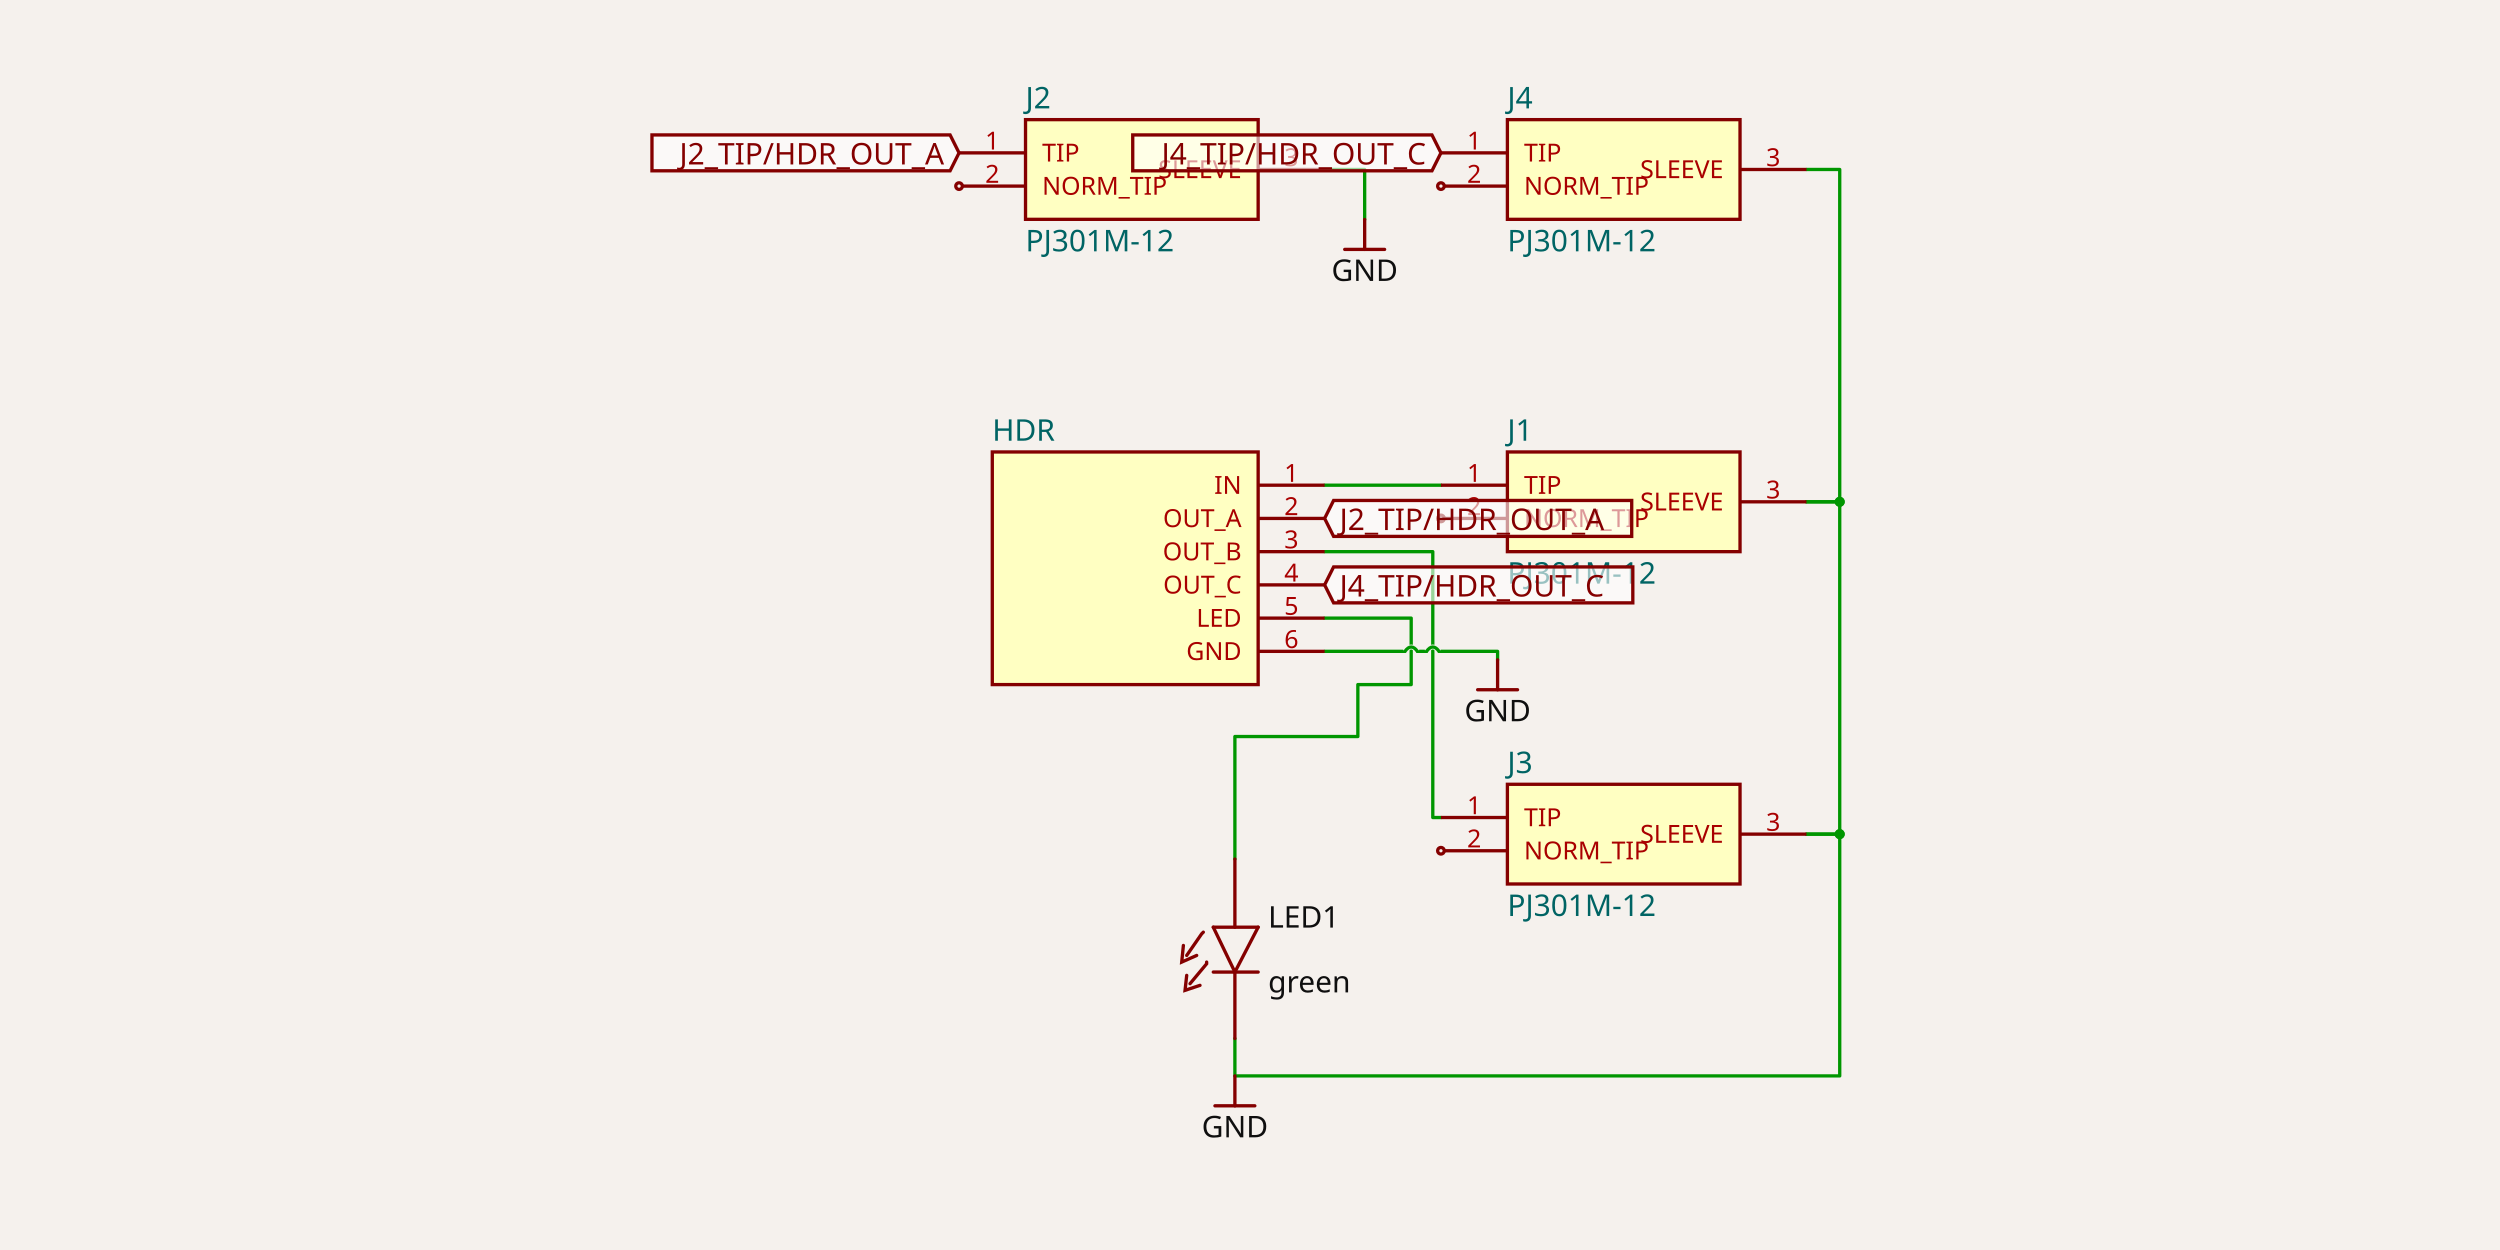
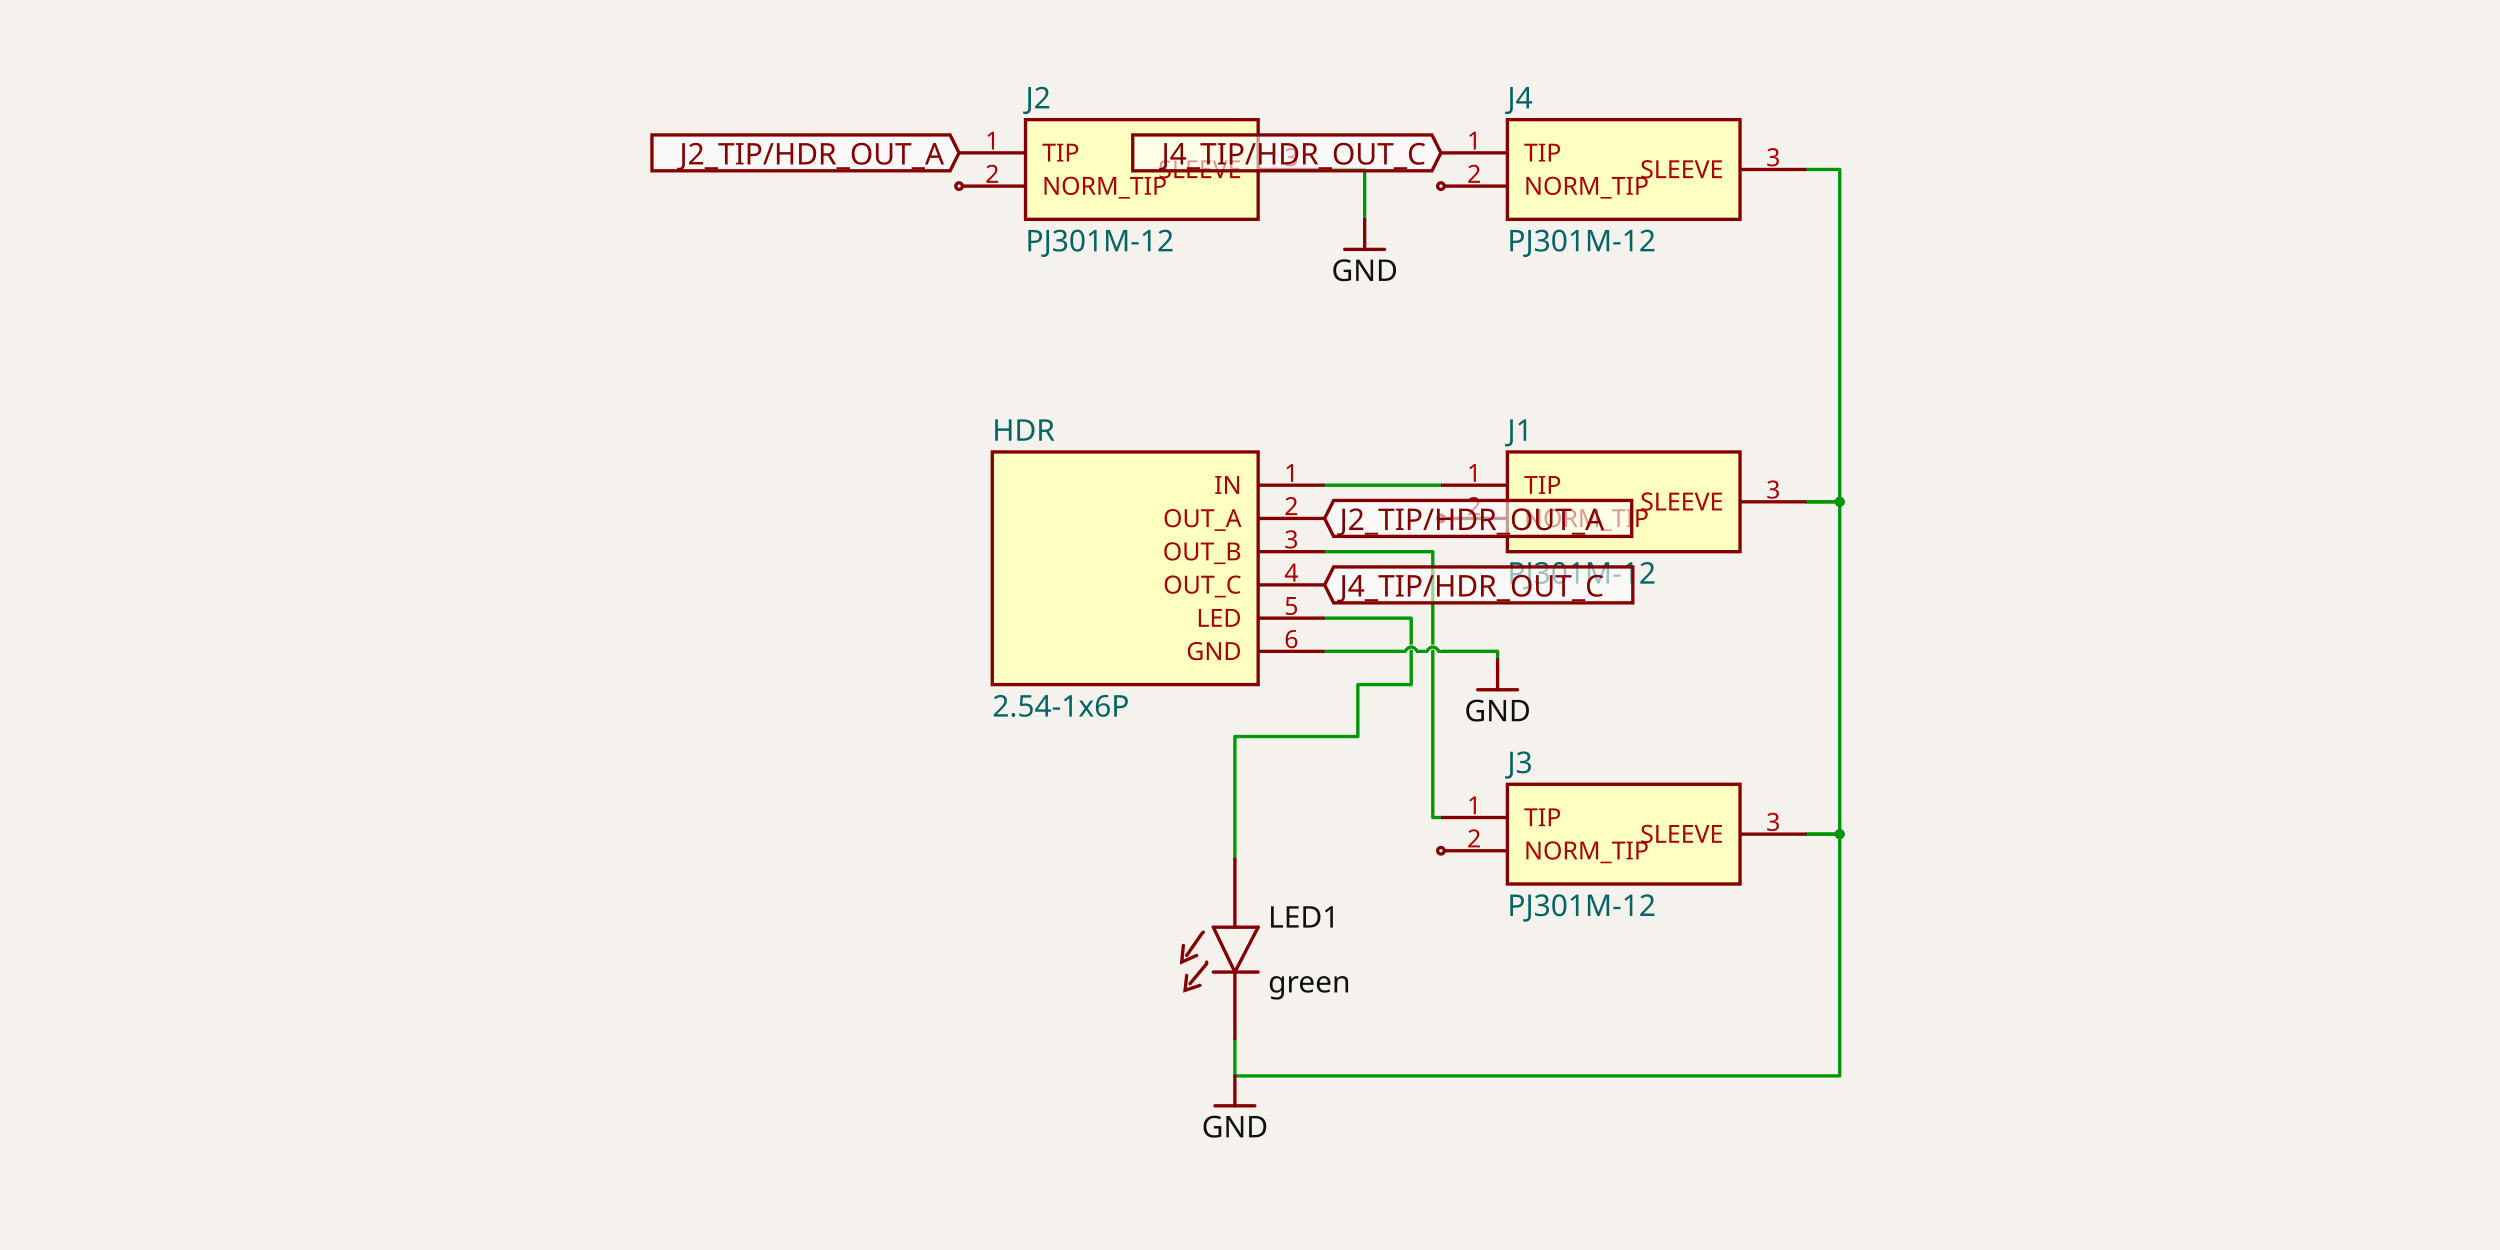
<svg xmlns="http://www.w3.org/2000/svg" class="tscircuit-schematic" width="1200" height="600" style="background-color: rgb(245, 241, 237)" data-real-to-screen-transform="matrix(79.7582439007,0,0,-79.7582439007,540.1068760468,272.7731941404)">
  <style>
              .boundary { fill: rgb(245, 241, 237); }
              .schematic-boundary { fill: none; stroke: #fff; }
              .component { fill: none; stroke: rgb(132, 0, 0); }
              .chip { fill: rgb(255, 255, 194); stroke: rgb(132, 0, 0); }
              .component-pin { fill: none; stroke: rgb(132, 0, 0); }
              /* Basic per-trace hover fallback */
              .trace:hover {
                filter: invert(1);
              }
              .trace:hover .trace-crossing-outline {
                opacity: 0;
              }
              .trace:hover .trace-junction {
                filter: invert(1);
              }
              /* Net-hover highlighting: when a trace or its overlays are hovered,
                 invert color for all traces (base + overlays) sharing the same
                 subcircuit connectivity key. Also hide crossing outline during hover. */
              svg:has(:is(g.trace[data-subcircuit-connectivity-map-key="unnamedsubcircuitsubcircuit_source_group_0_connectivity_net0"], g.trace-overlays[data-subcircuit-connectivity-map-key="unnamedsubcircuitsubcircuit_source_group_0_connectivity_net0"]):hover) :is(g.trace[data-subcircuit-connectivity-map-key="unnamedsubcircuitsubcircuit_source_group_0_connectivity_net0"], g.trace-overlays[data-subcircuit-connectivity-map-key="unnamedsubcircuitsubcircuit_source_group_0_connectivity_net0"]) { filter: invert(1); }
svg:has(:is(g.trace[data-subcircuit-connectivity-map-key="unnamedsubcircuitsubcircuit_source_group_0_connectivity_net0"], g.trace-overlays[data-subcircuit-connectivity-map-key="unnamedsubcircuitsubcircuit_source_group_0_connectivity_net0"]):hover) g.trace-overlays[data-subcircuit-connectivity-map-key="unnamedsubcircuitsubcircuit_source_group_0_connectivity_net0"] .trace-crossing-outline { opacity: 0; }
svg:has(:is(g.trace[data-subcircuit-connectivity-map-key="unnamedsubcircuitsubcircuit_source_group_0_connectivity_net6"], g.trace-overlays[data-subcircuit-connectivity-map-key="unnamedsubcircuitsubcircuit_source_group_0_connectivity_net6"]):hover) :is(g.trace[data-subcircuit-connectivity-map-key="unnamedsubcircuitsubcircuit_source_group_0_connectivity_net6"], g.trace-overlays[data-subcircuit-connectivity-map-key="unnamedsubcircuitsubcircuit_source_group_0_connectivity_net6"]) { filter: invert(1); }
svg:has(:is(g.trace[data-subcircuit-connectivity-map-key="unnamedsubcircuitsubcircuit_source_group_0_connectivity_net6"], g.trace-overlays[data-subcircuit-connectivity-map-key="unnamedsubcircuitsubcircuit_source_group_0_connectivity_net6"]):hover) g.trace-overlays[data-subcircuit-connectivity-map-key="unnamedsubcircuitsubcircuit_source_group_0_connectivity_net6"] .trace-crossing-outline { opacity: 0; }
svg:has(:is(g.trace[data-subcircuit-connectivity-map-key="unnamedsubcircuitsubcircuit_source_group_0_connectivity_net2"], g.trace-overlays[data-subcircuit-connectivity-map-key="unnamedsubcircuitsubcircuit_source_group_0_connectivity_net2"]):hover) :is(g.trace[data-subcircuit-connectivity-map-key="unnamedsubcircuitsubcircuit_source_group_0_connectivity_net2"], g.trace-overlays[data-subcircuit-connectivity-map-key="unnamedsubcircuitsubcircuit_source_group_0_connectivity_net2"]) { filter: invert(1); }
svg:has(:is(g.trace[data-subcircuit-connectivity-map-key="unnamedsubcircuitsubcircuit_source_group_0_connectivity_net2"], g.trace-overlays[data-subcircuit-connectivity-map-key="unnamedsubcircuitsubcircuit_source_group_0_connectivity_net2"]):hover) g.trace-overlays[data-subcircuit-connectivity-map-key="unnamedsubcircuitsubcircuit_source_group_0_connectivity_net2"] .trace-crossing-outline { opacity: 0; }
svg:has(:is(g.trace[data-subcircuit-connectivity-map-key="unnamedsubcircuitsubcircuit_source_group_0_connectivity_net4"], g.trace-overlays[data-subcircuit-connectivity-map-key="unnamedsubcircuitsubcircuit_source_group_0_connectivity_net4"]):hover) :is(g.trace[data-subcircuit-connectivity-map-key="unnamedsubcircuitsubcircuit_source_group_0_connectivity_net4"], g.trace-overlays[data-subcircuit-connectivity-map-key="unnamedsubcircuitsubcircuit_source_group_0_connectivity_net4"]) { filter: invert(1); }
svg:has(:is(g.trace[data-subcircuit-connectivity-map-key="unnamedsubcircuitsubcircuit_source_group_0_connectivity_net4"], g.trace-overlays[data-subcircuit-connectivity-map-key="unnamedsubcircuitsubcircuit_source_group_0_connectivity_net4"]):hover) g.trace-overlays[data-subcircuit-connectivity-map-key="unnamedsubcircuitsubcircuit_source_group_0_connectivity_net4"] .trace-crossing-outline { opacity: 0; }
              .text { font-family: sans-serif; fill: rgb(0, 150, 0); }
              .pin-number { fill: rgb(169, 0, 0); }
              .port-label { fill: rgb(0, 100, 100); }
              .component-name { fill: rgb(0, 100, 100); }
              
            </style>
  <rect class="boundary" x="0" y="0" width="1200" height="600" />
  <g class="trace sch-trace" data-layer="base" data-circuit-json-type="schematic_trace" data-schematic-trace-id="schematic_trace_0" data-subcircuit-connectivity-map-key="unnamedsubcircuitsubcircuit_source_group_0_connectivity_net0">
    <path d="M 691.648 232.894 L 635.817 232.894" class="trace-invisible-hover-outline sch-trace-hitbox" stroke="rgb(0, 150, 0)" fill="none" stroke-width="12.761px" stroke-linecap="round" opacity="0" stroke-linejoin="round" />
    <path class="sch-trace-path" d="M 691.648 232.894 L 635.817 232.894" stroke="rgb(0, 150, 0)" fill="none" stroke-width="1.595px" stroke-linecap="round" stroke-linejoin="round" />
  </g>
  <g class="trace sch-trace" data-layer="base" data-circuit-json-type="schematic_trace" data-schematic-trace-id="schematic_trace_1" data-subcircuit-connectivity-map-key="unnamedsubcircuitsubcircuit_source_group_0_connectivity_net6">
    <path d="M 867.116 400.386 L 883.067 400.386 L 883.067 240.87 L 867.116 240.87" class="trace-invisible-hover-outline sch-trace-hitbox" stroke="rgb(0, 150, 0)" fill="none" stroke-width="12.761px" stroke-linecap="round" opacity="0" stroke-linejoin="round" />
    <path class="sch-trace-path" d="M 867.116 400.386 L 883.067 400.386 L 883.067 240.87 L 867.116 240.87" stroke="rgb(0, 150, 0)" fill="none" stroke-width="1.595px" stroke-linecap="round" stroke-linejoin="round" />
  </g>
  <g class="trace sch-trace" data-layer="base" data-circuit-json-type="schematic_trace" data-schematic-trace-id="schematic_trace_2" data-subcircuit-connectivity-map-key="unnamedsubcircuitsubcircuit_source_group_0_connectivity_net6">
    <path d="M 867.116 81.353 L 883.067 81.353 L 883.067 240.87 L 867.116 240.87" class="trace-invisible-hover-outline sch-trace-hitbox" stroke="rgb(0, 150, 0)" fill="none" stroke-width="12.761px" stroke-linecap="round" opacity="0" stroke-linejoin="round" />
    <path class="sch-trace-path" d="M 867.116 81.353 L 883.067 81.353 L 883.067 240.87 L 867.116 240.87" stroke="rgb(0, 150, 0)" fill="none" stroke-width="1.595px" stroke-linecap="round" stroke-linejoin="round" />
  </g>
  <g class="trace sch-trace" data-layer="base" data-circuit-json-type="schematic_trace" data-schematic-trace-id="schematic_trace_3" data-subcircuit-connectivity-map-key="unnamedsubcircuitsubcircuit_source_group_0_connectivity_net6">
    <path d="M 592.747 498.489 L 592.747 500.483 L 592.747 516.435 L 883.067 516.435 L 883.067 400.386 L 867.116 400.386" class="trace-invisible-hover-outline sch-trace-hitbox" stroke="rgb(0, 150, 0)" fill="none" stroke-width="12.761px" stroke-linecap="round" opacity="0" stroke-linejoin="round" />
    <path class="sch-trace-path" d="M 592.747 498.489 L 592.747 500.483 L 592.747 516.435 L 883.067 516.435 L 883.067 400.386 L 867.116 400.386" stroke="rgb(0, 150, 0)" fill="none" stroke-width="1.595px" stroke-linecap="round" stroke-linejoin="round" />
  </g>
  <g class="trace sch-trace" data-layer="base" data-circuit-json-type="schematic_trace" data-schematic-trace-id="schematic_trace_4" data-subcircuit-connectivity-map-key="unnamedsubcircuitsubcircuit_source_group_0_connectivity_net2">
    <path d="M 635.817 264.797 L 687.739 264.797 L 687.739 392.411 L 691.648 392.411" class="trace-invisible-hover-outline sch-trace-hitbox" stroke="rgb(0, 150, 0)" fill="none" stroke-width="12.761px" stroke-linecap="round" opacity="0" stroke-linejoin="round" />
    <path class="sch-trace-path" d="M 635.817 264.797 L 687.739 264.797 L 687.739 392.411 L 691.648 392.411" stroke="rgb(0, 150, 0)" fill="none" stroke-width="1.595px" stroke-linecap="round" stroke-linejoin="round" />
  </g>
  <g class="trace sch-trace" data-layer="base" data-circuit-json-type="schematic_trace" data-schematic-trace-id="schematic_trace_5" data-subcircuit-connectivity-map-key="unnamedsubcircuitsubcircuit_source_group_0_connectivity_net4">
    <path d="M 635.817 296.701 L 677.371 296.701 L 677.371 328.604 L 651.768 328.604 L 651.768 353.528 L 592.747 353.528 L 592.747 410.356 L 592.747 412.35" class="trace-invisible-hover-outline sch-trace-hitbox" stroke="rgb(0, 150, 0)" fill="none" stroke-width="12.761px" stroke-linecap="round" opacity="0" stroke-linejoin="round" />
    <path class="sch-trace-path" d="M 635.817 296.701 L 677.371 296.701 L 677.371 328.604 L 651.768 328.604 L 651.768 353.528 L 592.747 353.528 L 592.747 410.356 L 592.747 412.35" stroke="rgb(0, 150, 0)" fill="none" stroke-width="1.595px" stroke-linecap="round" stroke-linejoin="round" />
  </g>
  <g class="trace sch-trace" data-layer="base" data-circuit-json-type="schematic_trace" data-schematic-trace-id="schematic_trace_6" data-subcircuit-connectivity-map-key="unnamedsubcircuitsubcircuit_source_group_0_connectivity_net6">
    <path d="M 635.817 81.353 L 655.039 81.353 L 655.039 105.361" class="trace-invisible-hover-outline sch-trace-hitbox" stroke="rgb(0, 150, 0)" fill="none" stroke-width="12.761px" stroke-linecap="round" opacity="0" stroke-linejoin="round" />
    <path class="sch-trace-path" d="M 635.817 81.353 L 655.039 81.353 L 655.039 105.361" stroke="rgb(0, 150, 0)" fill="none" stroke-width="1.595px" stroke-linecap="round" stroke-linejoin="round" />
  </g>
  <g class="trace sch-trace" data-layer="base" data-circuit-json-type="schematic_trace" data-schematic-trace-id="schematic_trace_7" data-subcircuit-connectivity-map-key="unnamedsubcircuitsubcircuit_source_group_0_connectivity_net6">
    <path d="M 635.817 312.652 L 674.38 312.652M 680.362 312.652 L 684.748 312.652M 690.73 312.652 L 718.845 312.652 L 718.845 316.72" class="trace-invisible-hover-outline sch-trace-hitbox" stroke="rgb(0, 150, 0)" fill="none" stroke-width="12.761px" stroke-linecap="round" opacity="0" stroke-linejoin="round" />
    <path class="sch-trace-path" d="M 635.817 312.652 L 674.38 312.652M 680.362 312.652 L 684.748 312.652M 690.73 312.652 L 718.845 312.652 L 718.845 316.72" stroke="rgb(0, 150, 0)" fill="none" stroke-width="1.595px" stroke-linecap="round" stroke-linejoin="round" />
  </g>
  <g class="trace-overlays sch-trace-overlays" data-layer="overlay" data-circuit-json-type="schematic_trace" data-schematic-trace-id="schematic_trace_0" data-subcircuit-connectivity-map-key="unnamedsubcircuitsubcircuit_source_group_0_connectivity_net0" />
  <g class="trace-overlays sch-trace-overlays" data-layer="overlay" data-circuit-json-type="schematic_trace" data-schematic-trace-id="schematic_trace_1" data-subcircuit-connectivity-map-key="unnamedsubcircuitsubcircuit_source_group_0_connectivity_net6">
    <circle cx="883.067" cy="240.87" r="2.393" class="trace-junction sch-trace-junction" fill="rgb(0, 150, 0)" />
    <circle cx="883.067" cy="400.386" r="2.393" class="trace-junction sch-trace-junction" fill="rgb(0, 150, 0)" />
  </g>
  <g class="trace-overlays sch-trace-overlays" data-layer="overlay" data-circuit-json-type="schematic_trace" data-schematic-trace-id="schematic_trace_2" data-subcircuit-connectivity-map-key="unnamedsubcircuitsubcircuit_source_group_0_connectivity_net6">
    <circle cx="883.067" cy="240.87" r="2.393" class="trace-junction sch-trace-junction" fill="rgb(0, 150, 0)" />
  </g>
  <g class="trace-overlays sch-trace-overlays" data-layer="overlay" data-circuit-json-type="schematic_trace" data-schematic-trace-id="schematic_trace_3" data-subcircuit-connectivity-map-key="unnamedsubcircuitsubcircuit_source_group_0_connectivity_net6">
    <circle cx="883.067" cy="400.386" r="2.393" class="trace-junction sch-trace-junction" fill="rgb(0, 150, 0)" />
  </g>
  <g class="trace-overlays sch-trace-overlays" data-layer="overlay" data-circuit-json-type="schematic_trace" data-schematic-trace-id="schematic_trace_4" data-subcircuit-connectivity-map-key="unnamedsubcircuitsubcircuit_source_group_0_connectivity_net2" />
  <g class="trace-overlays sch-trace-overlays" data-layer="overlay" data-circuit-json-type="schematic_trace" data-schematic-trace-id="schematic_trace_5" data-subcircuit-connectivity-map-key="unnamedsubcircuitsubcircuit_source_group_0_connectivity_net4" />
  <g class="trace-overlays sch-trace-overlays" data-layer="overlay" data-circuit-json-type="schematic_trace" data-schematic-trace-id="schematic_trace_6" data-subcircuit-connectivity-map-key="unnamedsubcircuitsubcircuit_source_group_0_connectivity_net6" />
  <g class="trace-overlays sch-trace-overlays" data-layer="overlay" data-circuit-json-type="schematic_trace" data-schematic-trace-id="schematic_trace_7" data-subcircuit-connectivity-map-key="unnamedsubcircuitsubcircuit_source_group_0_connectivity_net6">
    <path class="trace-crossing-outline sch-trace-crossing-outline" d="M 674.38 312.652 Q 677.371 308.465 680.362 312.652" stroke="rgb(245, 241, 237)" fill="none" stroke-width="2.393px" stroke-linecap="butt" />
    <path class="sch-trace-crossing-path" d="M 674.38 312.652 Q 677.371 308.465 680.362 312.652" stroke="rgb(0, 150, 0)" fill="none" stroke-width="1.595px" stroke-linecap="round" />
    <path class="trace-crossing-outline sch-trace-crossing-outline" d="M 684.748 312.652 Q 687.739 308.465 690.73 312.652" stroke="rgb(245, 241, 237)" fill="none" stroke-width="2.393px" stroke-linecap="butt" />
    <path class="sch-trace-crossing-path" d="M 684.748 312.652 Q 687.739 308.465 690.73 312.652" stroke="rgb(0, 150, 0)" fill="none" stroke-width="1.595px" stroke-linecap="round" />
  </g>
  <g class="sch-component" data-circuit-json-type="schematic_component" data-schematic-component-id="schematic_component_0">
    <rect class="component chip sch-component-body" x="723.551" y="216.942" width="111.662" height="47.855" stroke-width="1.595px" fill="rgb(255, 255, 194)" stroke="rgb(132, 0, 0)" />
    <rect class="component-overlay sch-component-overlay" x="723.551" y="216.942" width="111.662" height="47.855" fill="transparent" />
    <text class="sch-text" x="723.551" y="275.166" fill="#006464" text-anchor="start" dominant-baseline="middle" font-family="sans-serif" font-size="14.356px" transform="rotate(0, 723.5508, 275.1659)">PJ301M-12</text>
    <text class="sch-text" x="723.551" y="206.574" fill="#006464" text-anchor="start" dominant-baseline="middle" font-family="sans-serif" font-size="14.356px" transform="rotate(0, 723.5508, 206.5739)">J1</text>
    <line class="component-pin sch-component-pin sch-port-line" x1="723.551" y1="232.894" x2="691.648" y2="232.894" stroke-width="1.595px" />
    <g class="sch-port" data-schematic-port-id="source_port_0">
      <rect x="690.052" y="231.299" width="3.19" height="3.19" opacity="0" />
    </g>
    <text class="pin-number sch-pin-number" x="707.599" y="231.299" style="font-family: sans-serif;" fill="rgb(169, 0, 0)" text-anchor="middle" dominant-baseline="auto" font-size="11.964px" transform="">1</text>
    <text class="pin-number sch-pin-label" x="731.527" y="232.894" style="font-family: sans-serif;" fill="rgb(169, 0, 0)" text-anchor="start" dominant-baseline="middle" font-size="11.964px" transform="">TIP</text>
    <line class="component-pin sch-component-pin sch-port-line" x1="723.551" y1="248.846" x2="693.243" y2="248.846" stroke-width="1.595px" />
    <g class="sch-port" data-schematic-port-id="source_port_1">
      <circle class="component-pin sch-component-pin sch-port-terminal" cx="691.648" cy="248.846" r="1.595" stroke-width="1.595px" />
      <rect x="690.052" y="247.251" width="3.19" height="3.19" opacity="0" />
    </g>
    <text class="pin-number sch-pin-number" x="707.599" y="247.251" style="font-family: sans-serif;" fill="rgb(169, 0, 0)" text-anchor="middle" dominant-baseline="auto" font-size="11.964px" transform="">2</text>
    <text class="pin-number sch-pin-label" x="731.527" y="248.846" style="font-family: sans-serif;" fill="rgb(169, 0, 0)" text-anchor="start" dominant-baseline="middle" font-size="11.964px" transform="">NORM_TIP</text>
    <line class="component-pin sch-component-pin sch-port-line" x1="835.212" y1="240.87" x2="867.116" y2="240.87" stroke-width="1.595px" />
    <g class="sch-port" data-schematic-port-id="source_port_2">
      <rect x="865.521" y="239.275" width="3.19" height="3.19" opacity="0" />
    </g>
    <text class="pin-number sch-pin-number" x="851.164" y="239.275" style="font-family: sans-serif;" fill="rgb(169, 0, 0)" text-anchor="middle" dominant-baseline="auto" font-size="11.964px" transform="">3</text>
    <text class="pin-number sch-pin-label" x="827.237" y="240.87" style="font-family: sans-serif;" fill="rgb(169, 0, 0)" text-anchor="end" dominant-baseline="middle" font-size="11.964px" transform="">SLEEVE</text>
  </g>
  <g class="sch-component" data-circuit-json-type="schematic_component" data-schematic-component-id="schematic_component_1">
    <rect class="component chip sch-component-body" x="492.252" y="57.426" width="111.662" height="47.855" stroke-width="1.595px" fill="rgb(255, 255, 194)" stroke="rgb(132, 0, 0)" />
    <rect class="component-overlay sch-component-overlay" x="492.252" y="57.426" width="111.662" height="47.855" fill="transparent" />
    <text class="sch-text" x="492.252" y="115.649" fill="#006464" text-anchor="start" dominant-baseline="middle" font-family="sans-serif" font-size="14.356px" transform="rotate(0, 492.2519, 115.6495)">PJ301M-12</text>
    <text class="sch-text" x="492.252" y="47.057" fill="#006464" text-anchor="start" dominant-baseline="middle" font-family="sans-serif" font-size="14.356px" transform="rotate(0, 492.2519, 47.05736)">J2</text>
    <line class="component-pin sch-component-pin sch-port-line" x1="492.252" y1="73.378" x2="460.349" y2="73.378" stroke-width="1.595px" />
    <g class="sch-port" data-schematic-port-id="source_port_3">
      <rect x="458.753" y="71.782" width="3.19" height="3.19" opacity="0" />
    </g>
    <text class="pin-number sch-pin-number" x="476.3" y="71.782" style="font-family: sans-serif;" fill="rgb(169, 0, 0)" text-anchor="middle" dominant-baseline="auto" font-size="11.964px" transform="">1</text>
    <text class="pin-number sch-pin-label" x="500.228" y="73.378" style="font-family: sans-serif;" fill="rgb(169, 0, 0)" text-anchor="start" dominant-baseline="middle" font-size="11.964px" transform="">TIP</text>
    <line class="component-pin sch-component-pin sch-port-line" x1="492.252" y1="89.329" x2="461.944" y2="89.329" stroke-width="1.595px" />
    <g class="sch-port" data-schematic-port-id="source_port_4">
      <circle class="component-pin sch-component-pin sch-port-terminal" cx="460.349" cy="89.329" r="1.595" stroke-width="1.595px" />
      <rect x="458.753" y="87.734" width="3.19" height="3.19" opacity="0" />
    </g>
    <text class="pin-number sch-pin-number" x="476.3" y="87.734" style="font-family: sans-serif;" fill="rgb(169, 0, 0)" text-anchor="middle" dominant-baseline="auto" font-size="11.964px" transform="">2</text>
    <text class="pin-number sch-pin-label" x="500.228" y="89.329" style="font-family: sans-serif;" fill="rgb(169, 0, 0)" text-anchor="start" dominant-baseline="middle" font-size="11.964px" transform="">NORM_TIP</text>
    <line class="component-pin sch-component-pin sch-port-line" x1="603.913" y1="81.353" x2="635.817" y2="81.353" stroke-width="1.595px" />
    <g class="sch-port" data-schematic-port-id="source_port_5">
      <rect x="634.222" y="79.758" width="3.19" height="3.19" opacity="0" />
    </g>
    <text class="pin-number sch-pin-number" x="619.865" y="79.758" style="font-family: sans-serif;" fill="rgb(169, 0, 0)" text-anchor="middle" dominant-baseline="auto" font-size="11.964px" transform="">3</text>
    <text class="pin-number sch-pin-label" x="595.938" y="81.353" style="font-family: sans-serif;" fill="rgb(169, 0, 0)" text-anchor="end" dominant-baseline="middle" font-size="11.964px" transform="">SLEEVE</text>
  </g>
  <g class="sch-component" data-circuit-json-type="schematic_component" data-schematic-component-id="schematic_component_2">
    <rect class="component chip sch-component-body" x="723.551" y="376.459" width="111.662" height="47.855" stroke-width="1.595px" fill="rgb(255, 255, 194)" stroke="rgb(132, 0, 0)" />
    <rect class="component-overlay sch-component-overlay" x="723.551" y="376.459" width="111.662" height="47.855" fill="transparent" />
    <text class="sch-text" x="723.551" y="434.682" fill="#006464" text-anchor="start" dominant-baseline="middle" font-family="sans-serif" font-size="14.356px" transform="rotate(0, 723.5508, 434.6824)">PJ301M-12</text>
    <text class="sch-text" x="723.551" y="366.09" fill="#006464" text-anchor="start" dominant-baseline="middle" font-family="sans-serif" font-size="14.356px" transform="rotate(0, 723.5508, 366.0903)">J3</text>
    <line class="component-pin sch-component-pin sch-port-line" x1="723.551" y1="392.411" x2="691.648" y2="392.411" stroke-width="1.595px" />
    <g class="sch-port" data-schematic-port-id="source_port_6">
      <rect x="690.052" y="390.815" width="3.19" height="3.19" opacity="0" />
    </g>
    <text class="pin-number sch-pin-number" x="707.599" y="390.815" style="font-family: sans-serif;" fill="rgb(169, 0, 0)" text-anchor="middle" dominant-baseline="auto" font-size="11.964px" transform="">1</text>
    <text class="pin-number sch-pin-label" x="731.527" y="392.411" style="font-family: sans-serif;" fill="rgb(169, 0, 0)" text-anchor="start" dominant-baseline="middle" font-size="11.964px" transform="">TIP</text>
    <line class="component-pin sch-component-pin sch-port-line" x1="723.551" y1="408.362" x2="693.243" y2="408.362" stroke-width="1.595px" />
    <g class="sch-port" data-schematic-port-id="source_port_7">
      <circle class="component-pin sch-component-pin sch-port-terminal" cx="691.648" cy="408.362" r="1.595" stroke-width="1.595px" />
      <rect x="690.052" y="406.767" width="3.19" height="3.19" opacity="0" />
    </g>
    <text class="pin-number sch-pin-number" x="707.599" y="406.767" style="font-family: sans-serif;" fill="rgb(169, 0, 0)" text-anchor="middle" dominant-baseline="auto" font-size="11.964px" transform="">2</text>
    <text class="pin-number sch-pin-label" x="731.527" y="408.362" style="font-family: sans-serif;" fill="rgb(169, 0, 0)" text-anchor="start" dominant-baseline="middle" font-size="11.964px" transform="">NORM_TIP</text>
    <line class="component-pin sch-component-pin sch-port-line" x1="835.212" y1="400.386" x2="867.116" y2="400.386" stroke-width="1.595px" />
    <g class="sch-port" data-schematic-port-id="source_port_8">
      <rect x="865.521" y="398.791" width="3.19" height="3.19" opacity="0" />
    </g>
    <text class="pin-number sch-pin-number" x="851.164" y="398.791" style="font-family: sans-serif;" fill="rgb(169, 0, 0)" text-anchor="middle" dominant-baseline="auto" font-size="11.964px" transform="">3</text>
    <text class="pin-number sch-pin-label" x="827.237" y="400.386" style="font-family: sans-serif;" fill="rgb(169, 0, 0)" text-anchor="end" dominant-baseline="middle" font-size="11.964px" transform="">SLEEVE</text>
  </g>
  <g class="sch-component" data-circuit-json-type="schematic_component" data-schematic-component-id="schematic_component_3">
    <rect class="component chip sch-component-body" x="723.551" y="57.426" width="111.662" height="47.855" stroke-width="1.595px" fill="rgb(255, 255, 194)" stroke="rgb(132, 0, 0)" />
    <rect class="component-overlay sch-component-overlay" x="723.551" y="57.426" width="111.662" height="47.855" fill="transparent" />
    <text class="sch-text" x="723.551" y="115.649" fill="#006464" text-anchor="start" dominant-baseline="middle" font-family="sans-serif" font-size="14.356px" transform="rotate(0, 723.5508, 115.6495)">PJ301M-12</text>
    <text class="sch-text" x="723.551" y="47.057" fill="#006464" text-anchor="start" dominant-baseline="middle" font-family="sans-serif" font-size="14.356px" transform="rotate(0, 723.5508, 47.05736)">J4</text>
    <line class="component-pin sch-component-pin sch-port-line" x1="723.551" y1="73.378" x2="691.648" y2="73.378" stroke-width="1.595px" />
    <g class="sch-port" data-schematic-port-id="source_port_9">
      <rect x="690.052" y="71.782" width="3.19" height="3.19" opacity="0" />
    </g>
    <text class="pin-number sch-pin-number" x="707.599" y="71.782" style="font-family: sans-serif;" fill="rgb(169, 0, 0)" text-anchor="middle" dominant-baseline="auto" font-size="11.964px" transform="">1</text>
    <text class="pin-number sch-pin-label" x="731.527" y="73.378" style="font-family: sans-serif;" fill="rgb(169, 0, 0)" text-anchor="start" dominant-baseline="middle" font-size="11.964px" transform="">TIP</text>
    <line class="component-pin sch-component-pin sch-port-line" x1="723.551" y1="89.329" x2="693.243" y2="89.329" stroke-width="1.595px" />
    <g class="sch-port" data-schematic-port-id="source_port_10">
      <circle class="component-pin sch-component-pin sch-port-terminal" cx="691.648" cy="89.329" r="1.595" stroke-width="1.595px" />
      <rect x="690.052" y="87.734" width="3.19" height="3.19" opacity="0" />
    </g>
    <text class="pin-number sch-pin-number" x="707.599" y="87.734" style="font-family: sans-serif;" fill="rgb(169, 0, 0)" text-anchor="middle" dominant-baseline="auto" font-size="11.964px" transform="">2</text>
    <text class="pin-number sch-pin-label" x="731.527" y="89.329" style="font-family: sans-serif;" fill="rgb(169, 0, 0)" text-anchor="start" dominant-baseline="middle" font-size="11.964px" transform="">NORM_TIP</text>
    <line class="component-pin sch-component-pin sch-port-line" x1="835.212" y1="81.353" x2="867.116" y2="81.353" stroke-width="1.595px" />
    <g class="sch-port" data-schematic-port-id="source_port_11">
      <rect x="865.521" y="79.758" width="3.19" height="3.19" opacity="0" />
    </g>
    <text class="pin-number sch-pin-number" x="851.164" y="79.758" style="font-family: sans-serif;" fill="rgb(169, 0, 0)" text-anchor="middle" dominant-baseline="auto" font-size="11.964px" transform="">3</text>
    <text class="pin-number sch-pin-label" x="827.237" y="81.353" style="font-family: sans-serif;" fill="rgb(169, 0, 0)" text-anchor="end" dominant-baseline="middle" font-size="11.964px" transform="">SLEEVE</text>
  </g>
  <g class="sch-component" data-circuit-json-type="schematic_component" data-schematic-component-id="schematic_component_4">
    <rect class="component-overlay sch-component-overlay" x="567.225" y="412.35" width="36.689" height="86.139" fill="transparent" />
    <path class="sch-component-symbol-path" d="M 592.747 466.586 L 603.913 445.051" stroke="rgb(132, 0, 0)" fill="none" stroke-width="1.595px" stroke-linecap="round" />
    <path class="sch-component-symbol-path" d="M 592.747 465.788 L 592.747 498.489" stroke="rgb(132, 0, 0)" fill="none" stroke-width="1.595px" stroke-linecap="round" />
    <path class="sch-component-symbol-path" d="M 582.379 445.051 L 592.747 466.586" stroke="rgb(132, 0, 0)" fill="none" stroke-width="1.595px" stroke-linecap="round" />
    <path class="sch-component-symbol-path" d="M 603.913 445.051 L 582.379 445.051" stroke="rgb(132, 0, 0)" fill="none" stroke-width="1.595px" stroke-linecap="round" />
    <path class="sch-component-symbol-path" d="M 582.379 466.586 L 603.913 466.586" stroke="rgb(132, 0, 0)" fill="none" stroke-width="1.595px" stroke-linecap="round" />
    <path class="sch-component-symbol-path" d="M 592.747 445.051 L 592.747 412.35" stroke="rgb(132, 0, 0)" fill="none" stroke-width="1.595px" stroke-linecap="round" />
    <path class="sch-component-symbol-path" d="M 569.617 468.181 L 568.82 475.359 L 575.998 472.966" stroke="rgb(132, 0, 0)" fill="none" stroke-width="1.595px" stroke-linecap="round" />
    <path class="sch-component-symbol-path" d="M 579.188 461.8 L 579.188 462.598 L 571.213 472.169 L 571.213 472.169" stroke="rgb(132, 0, 0)" fill="none" stroke-width="1.595px" stroke-linecap="round" />
    <path class="sch-component-symbol-path" d="M 568.022 453.824 L 567.225 461.8 L 574.403 458.61" stroke="rgb(132, 0, 0)" fill="none" stroke-width="1.595px" stroke-linecap="round" />
    <path class="sch-component-symbol-path" d="M 577.593 447.444 L 576.796 448.241 L 569.617 458.61 L 569.617 458.61" stroke="rgb(132, 0, 0)" fill="none" stroke-width="1.595px" stroke-linecap="round" />
    <text class="sch-component-text" x="608.699" y="471.371" fill="rgb(15, 15, 15)" font-family="sans-serif" text-anchor="start" dominant-baseline="middle" font-size="14.356px">green</text>
    <text class="sch-component-name sch-component-text" x="608.699" y="440.266" stroke="rgb(245, 241, 237)" stroke-width="1.595px" paint-order="stroke" fill="rgb(15, 15, 15)" font-family="sans-serif" text-anchor="start" dominant-baseline="middle" font-size="14.356px">LED1</text>
  </g>
  <g class="sch-component" data-circuit-json-type="schematic_component" data-schematic-component-id="schematic_component_5">
    <rect class="component chip sch-component-body" x="476.3" y="216.942" width="127.613" height="111.662" stroke-width="1.595px" fill="rgb(255, 255, 194)" stroke="rgb(132, 0, 0)" />
    <rect class="component-overlay sch-component-overlay" x="476.3" y="216.942" width="127.613" height="111.662" fill="transparent" />
-     <text class="sch-text" x="476.3" y="338.973" fill="#006464" text-anchor="start" dominant-baseline="middle" font-family="sans-serif" font-size="14.356px" transform="rotate(0, 476.3003, 338.9725)" />
+     <text class="sch-text" x="476.3" y="338.973" fill="#006464" text-anchor="start" dominant-baseline="middle" font-family="sans-serif" font-size="14.356px" transform="rotate(0, 476.3003, 338.9725)">2.54-1x6P</text>
    <text class="sch-text" x="476.3" y="206.574" fill="#006464" text-anchor="start" dominant-baseline="middle" font-family="sans-serif" font-size="14.356px" transform="rotate(0, 476.3003, 206.5739)">HDR</text>
    <line class="component-pin sch-component-pin sch-port-line" x1="603.913" y1="232.894" x2="635.817" y2="232.894" stroke-width="1.595px" />
    <g class="sch-port" data-schematic-port-id="source_port_14">
      <rect x="634.222" y="231.299" width="3.19" height="3.19" opacity="0" />
    </g>
    <text class="pin-number sch-pin-number" x="619.865" y="231.299" style="font-family: sans-serif;" fill="rgb(169, 0, 0)" text-anchor="middle" dominant-baseline="auto" font-size="11.964px" transform="">1</text>
    <text class="pin-number sch-pin-label" x="595.938" y="232.894" style="font-family: sans-serif;" fill="rgb(169, 0, 0)" text-anchor="end" dominant-baseline="middle" font-size="11.964px" transform="">IN</text>
    <line class="component-pin sch-component-pin sch-port-line" x1="603.913" y1="248.846" x2="635.817" y2="248.846" stroke-width="1.595px" />
    <g class="sch-port" data-schematic-port-id="source_port_15">
      <rect x="634.222" y="247.251" width="3.19" height="3.19" opacity="0" />
    </g>
    <text class="pin-number sch-pin-number" x="619.865" y="247.251" style="font-family: sans-serif;" fill="rgb(169, 0, 0)" text-anchor="middle" dominant-baseline="auto" font-size="11.964px" transform="">2</text>
    <text class="pin-number sch-pin-label" x="595.938" y="248.846" style="font-family: sans-serif;" fill="rgb(169, 0, 0)" text-anchor="end" dominant-baseline="middle" font-size="11.964px" transform="">OUT_A</text>
    <line class="component-pin sch-component-pin sch-port-line" x1="603.913" y1="264.797" x2="635.817" y2="264.797" stroke-width="1.595px" />
    <g class="sch-port" data-schematic-port-id="source_port_16">
      <rect x="634.222" y="263.202" width="3.19" height="3.19" opacity="0" />
    </g>
    <text class="pin-number sch-pin-number" x="619.865" y="263.202" style="font-family: sans-serif;" fill="rgb(169, 0, 0)" text-anchor="middle" dominant-baseline="auto" font-size="11.964px" transform="">3</text>
    <text class="pin-number sch-pin-label" x="595.938" y="264.797" style="font-family: sans-serif;" fill="rgb(169, 0, 0)" text-anchor="end" dominant-baseline="middle" font-size="11.964px" transform="">OUT_B</text>
    <line class="component-pin sch-component-pin sch-port-line" x1="603.913" y1="280.749" x2="635.817" y2="280.749" stroke-width="1.595px" />
    <g class="sch-port" data-schematic-port-id="source_port_17">
      <rect x="634.222" y="279.154" width="3.19" height="3.19" opacity="0" />
    </g>
    <text class="pin-number sch-pin-number" x="619.865" y="279.154" style="font-family: sans-serif;" fill="rgb(169, 0, 0)" text-anchor="middle" dominant-baseline="auto" font-size="11.964px" transform="">4</text>
    <text class="pin-number sch-pin-label" x="595.938" y="280.749" style="font-family: sans-serif;" fill="rgb(169, 0, 0)" text-anchor="end" dominant-baseline="middle" font-size="11.964px" transform="">OUT_C</text>
    <line class="component-pin sch-component-pin sch-port-line" x1="603.913" y1="296.701" x2="635.817" y2="296.701" stroke-width="1.595px" />
    <g class="sch-port" data-schematic-port-id="source_port_18">
      <rect x="634.222" y="295.106" width="3.19" height="3.19" opacity="0" />
    </g>
    <text class="pin-number sch-pin-number" x="619.865" y="295.106" style="font-family: sans-serif;" fill="rgb(169, 0, 0)" text-anchor="middle" dominant-baseline="auto" font-size="11.964px" transform="">5</text>
    <text class="pin-number sch-pin-label" x="595.938" y="296.701" style="font-family: sans-serif;" fill="rgb(169, 0, 0)" text-anchor="end" dominant-baseline="middle" font-size="11.964px" transform="">LED</text>
    <line class="component-pin sch-component-pin sch-port-line" x1="603.913" y1="312.652" x2="635.817" y2="312.652" stroke-width="1.595px" />
    <g class="sch-port" data-schematic-port-id="source_port_19">
      <rect x="634.222" y="311.057" width="3.19" height="3.19" opacity="0" />
    </g>
    <text class="pin-number sch-pin-number" x="619.865" y="311.057" style="font-family: sans-serif;" fill="rgb(169, 0, 0)" text-anchor="middle" dominant-baseline="auto" font-size="11.964px" transform="">6</text>
    <text class="pin-number sch-pin-label" x="595.938" y="312.652" style="font-family: sans-serif;" fill="rgb(169, 0, 0)" text-anchor="end" dominant-baseline="middle" font-size="11.964px" transform="">GND</text>
  </g>
  <g class="schematic-port-hover sch-port-hover" data-schematic-port-id="source_port_0">
    <circle cx="691.648" cy="232.894" r="3.19" fill="red" opacity="0" />
  </g>
  <g class="schematic-port-hover sch-port-hover" data-schematic-port-id="source_port_1">
    <circle cx="691.648" cy="248.846" r="3.19" fill="red" opacity="0" />
  </g>
  <g class="schematic-port-hover sch-port-hover" data-schematic-port-id="source_port_2">
    <circle cx="867.116" cy="240.87" r="3.19" fill="red" opacity="0" />
  </g>
  <g class="schematic-port-hover sch-port-hover" data-schematic-port-id="source_port_3">
    <circle cx="460.349" cy="73.378" r="3.19" fill="red" opacity="0" />
  </g>
  <g class="schematic-port-hover sch-port-hover" data-schematic-port-id="source_port_4">
    <circle cx="460.349" cy="89.329" r="3.19" fill="red" opacity="0" />
  </g>
  <g class="schematic-port-hover sch-port-hover" data-schematic-port-id="source_port_5">
    <circle cx="635.817" cy="81.353" r="3.19" fill="red" opacity="0" />
  </g>
  <g class="schematic-port-hover sch-port-hover" data-schematic-port-id="source_port_6">
    <circle cx="691.648" cy="392.411" r="3.19" fill="red" opacity="0" />
  </g>
  <g class="schematic-port-hover sch-port-hover" data-schematic-port-id="source_port_7">
    <circle cx="691.648" cy="408.362" r="3.19" fill="red" opacity="0" />
  </g>
  <g class="schematic-port-hover sch-port-hover" data-schematic-port-id="source_port_8">
    <circle cx="867.116" cy="400.386" r="3.19" fill="red" opacity="0" />
  </g>
  <g class="schematic-port-hover sch-port-hover" data-schematic-port-id="source_port_9">
    <circle cx="691.648" cy="73.378" r="3.19" fill="red" opacity="0" />
  </g>
  <g class="schematic-port-hover sch-port-hover" data-schematic-port-id="source_port_10">
    <circle cx="691.648" cy="89.329" r="3.19" fill="red" opacity="0" />
  </g>
  <g class="schematic-port-hover sch-port-hover" data-schematic-port-id="source_port_11">
    <circle cx="867.116" cy="81.353" r="3.19" fill="red" opacity="0" />
  </g>
  <g class="schematic-port-hover sch-port-hover" data-schematic-port-id="source_port_12">
    <circle cx="592.747" cy="412.35" r="3.19" fill="red" opacity="0" />
  </g>
  <g class="schematic-port-hover sch-port-hover" data-schematic-port-id="source_port_13">
    <circle cx="592.747" cy="498.489" r="3.19" fill="red" opacity="0" />
  </g>
  <g class="schematic-port-hover sch-port-hover" data-schematic-port-id="source_port_14">
    <circle cx="635.817" cy="232.894" r="3.19" fill="red" opacity="0" />
  </g>
  <g class="schematic-port-hover sch-port-hover" data-schematic-port-id="source_port_15">
    <circle cx="635.817" cy="248.846" r="3.19" fill="red" opacity="0" />
  </g>
  <g class="schematic-port-hover sch-port-hover" data-schematic-port-id="source_port_16">
    <circle cx="635.817" cy="264.797" r="3.19" fill="red" opacity="0" />
  </g>
  <g class="schematic-port-hover sch-port-hover" data-schematic-port-id="source_port_17">
    <circle cx="635.817" cy="280.749" r="3.19" fill="red" opacity="0" />
  </g>
  <g class="schematic-port-hover sch-port-hover" data-schematic-port-id="source_port_18">
    <circle cx="635.817" cy="296.701" r="3.19" fill="red" opacity="0" />
  </g>
  <g class="schematic-port-hover sch-port-hover" data-schematic-port-id="source_port_19">
    <circle cx="635.817" cy="312.652" r="3.19" fill="red" opacity="0" />
  </g>
  <rect class="component-overlay sch-component-overlay sch-net-label-overlay" x="583.176" y="516.435" width="19.142" height="14.356" fill="transparent" />
  <path class="sch-net-label-symbol-path" d="M 583.176 530.791 L 602.318 530.791" stroke="rgb(132, 0, 0)" fill="none" stroke-width="1.595px" stroke-linecap="round" />
  <path class="sch-net-label-symbol-path" d="M 592.747 530.791 L 592.747 516.435" stroke="rgb(132, 0, 0)" fill="none" stroke-width="1.595px" stroke-linecap="round" />
  <text class="sch-net-label-symbol-text" x="592.747" y="534.779" fill="rgb(15, 15, 15)" font-family="sans-serif" text-anchor="middle" dominant-baseline="hanging" font-size="14.356px">GND</text>
  <rect class="component-overlay sch-component-overlay sch-net-label-overlay" x="645.468" y="105.361" width="19.142" height="14.356" fill="transparent" />
  <path class="sch-net-label-symbol-path" d="M 645.468 119.717 L 664.609 119.717" stroke="rgb(132, 0, 0)" fill="none" stroke-width="1.595px" stroke-linecap="round" />
  <path class="sch-net-label-symbol-path" d="M 655.039 119.717 L 655.039 105.361" stroke="rgb(132, 0, 0)" fill="none" stroke-width="1.595px" stroke-linecap="round" />
  <text class="sch-net-label-symbol-text" x="655.039" y="123.705" fill="rgb(15, 15, 15)" font-family="sans-serif" text-anchor="middle" dominant-baseline="hanging" font-size="14.356px">GND</text>
  <rect class="component-overlay sch-component-overlay sch-net-label-overlay" x="709.274" y="316.72" width="19.142" height="14.356" fill="transparent" />
  <path class="sch-net-label-symbol-path" d="M 709.274 331.076 L 728.416 331.076" stroke="rgb(132, 0, 0)" fill="none" stroke-width="1.595px" stroke-linecap="round" />
  <path class="sch-net-label-symbol-path" d="M 718.845 331.076 L 718.845 316.72" stroke="rgb(132, 0, 0)" fill="none" stroke-width="1.595px" stroke-linecap="round" />
  <text class="sch-net-label-symbol-text" x="718.845" y="335.064" fill="rgb(15, 15, 15)" font-family="sans-serif" text-anchor="middle" dominant-baseline="hanging" font-size="14.356px">GND</text>
  <path class="net-label sch-net-label" d="     M 635.817,248.846     L 640.124,240.232     L 783.221,240.232     L 783.221,257.46     L 640.124,257.46     Z   " fill="rgba(255, 255, 255, 0.6)" stroke="rgb(132, 0, 0)" stroke-width="1.595px" />
  <text class="net-label-text sch-net-label-text" x="642.995" y="248.846" fill="rgb(132, 0, 0)" text-anchor="start" dominant-baseline="central" font-family="sans-serif" font-variant-numeric="tabular-nums" font-size="14.356px" transform="">J2_TIP/HDR_OUT_A</text>
  <path class="net-label sch-net-label" d="     M 460.349,73.378     L 456.042,81.991     L 312.945,81.991     L 312.945,64.764     L 456.042,64.764     Z   " fill="rgba(255, 255, 255, 0.6)" stroke="rgb(132, 0, 0)" stroke-width="1.595px" />
  <text class="net-label-text sch-net-label-text" x="453.17" y="73.378" fill="rgb(132, 0, 0)" text-anchor="end" dominant-baseline="central" font-family="sans-serif" font-variant-numeric="tabular-nums" font-size="14.356px" transform="">J2_TIP/HDR_OUT_A</text>
  <path class="net-label sch-net-label" d="     M 635.817,280.749     L 640.124,272.135     L 783.752,272.135     L 783.752,289.363     L 640.124,289.363     Z   " fill="rgba(255, 255, 255, 0.6)" stroke="rgb(132, 0, 0)" stroke-width="1.595px" />
  <text class="net-label-text sch-net-label-text" x="642.995" y="280.749" fill="rgb(132, 0, 0)" text-anchor="start" dominant-baseline="central" font-family="sans-serif" font-variant-numeric="tabular-nums" font-size="14.356px" transform="">J4_TIP/HDR_OUT_C</text>
  <path class="net-label sch-net-label" d="     M 691.648,73.378     L 687.341,81.991     L 543.712,81.991     L 543.712,64.764     L 687.341,64.764     Z   " fill="rgba(255, 255, 255, 0.6)" stroke="rgb(132, 0, 0)" stroke-width="1.595px" />
  <text class="net-label-text sch-net-label-text" x="684.469" y="73.378" fill="rgb(132, 0, 0)" text-anchor="end" dominant-baseline="central" font-family="sans-serif" font-variant-numeric="tabular-nums" font-size="14.356px" transform="">J4_TIP/HDR_OUT_C</text>
</svg>
